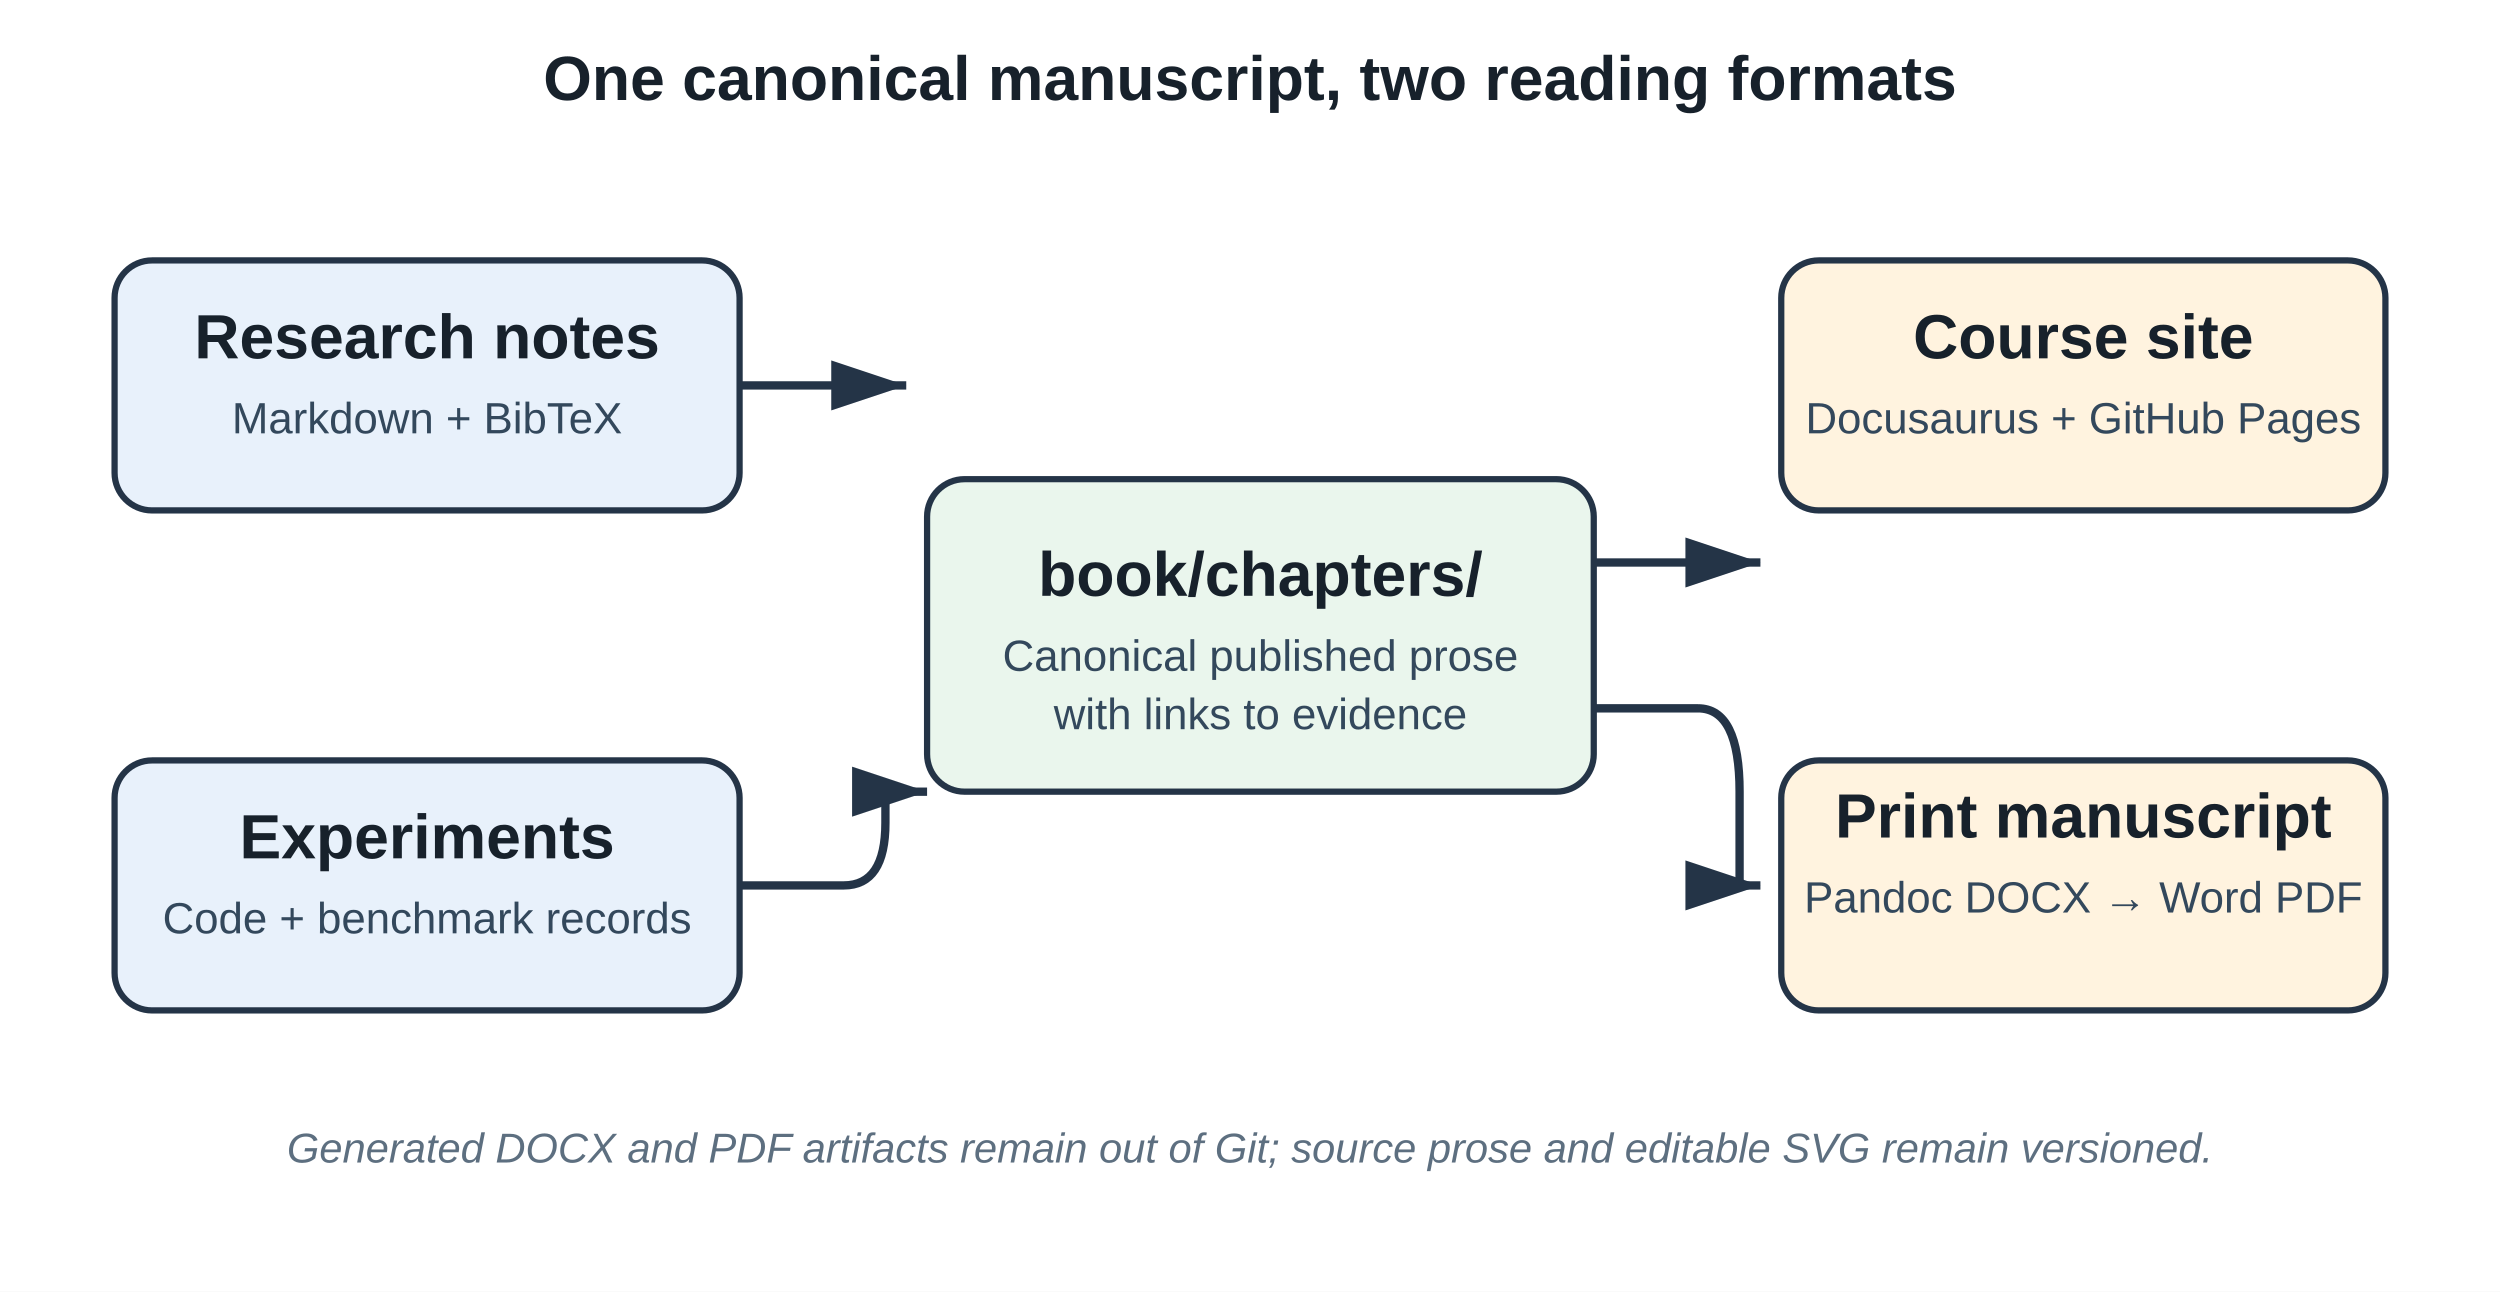
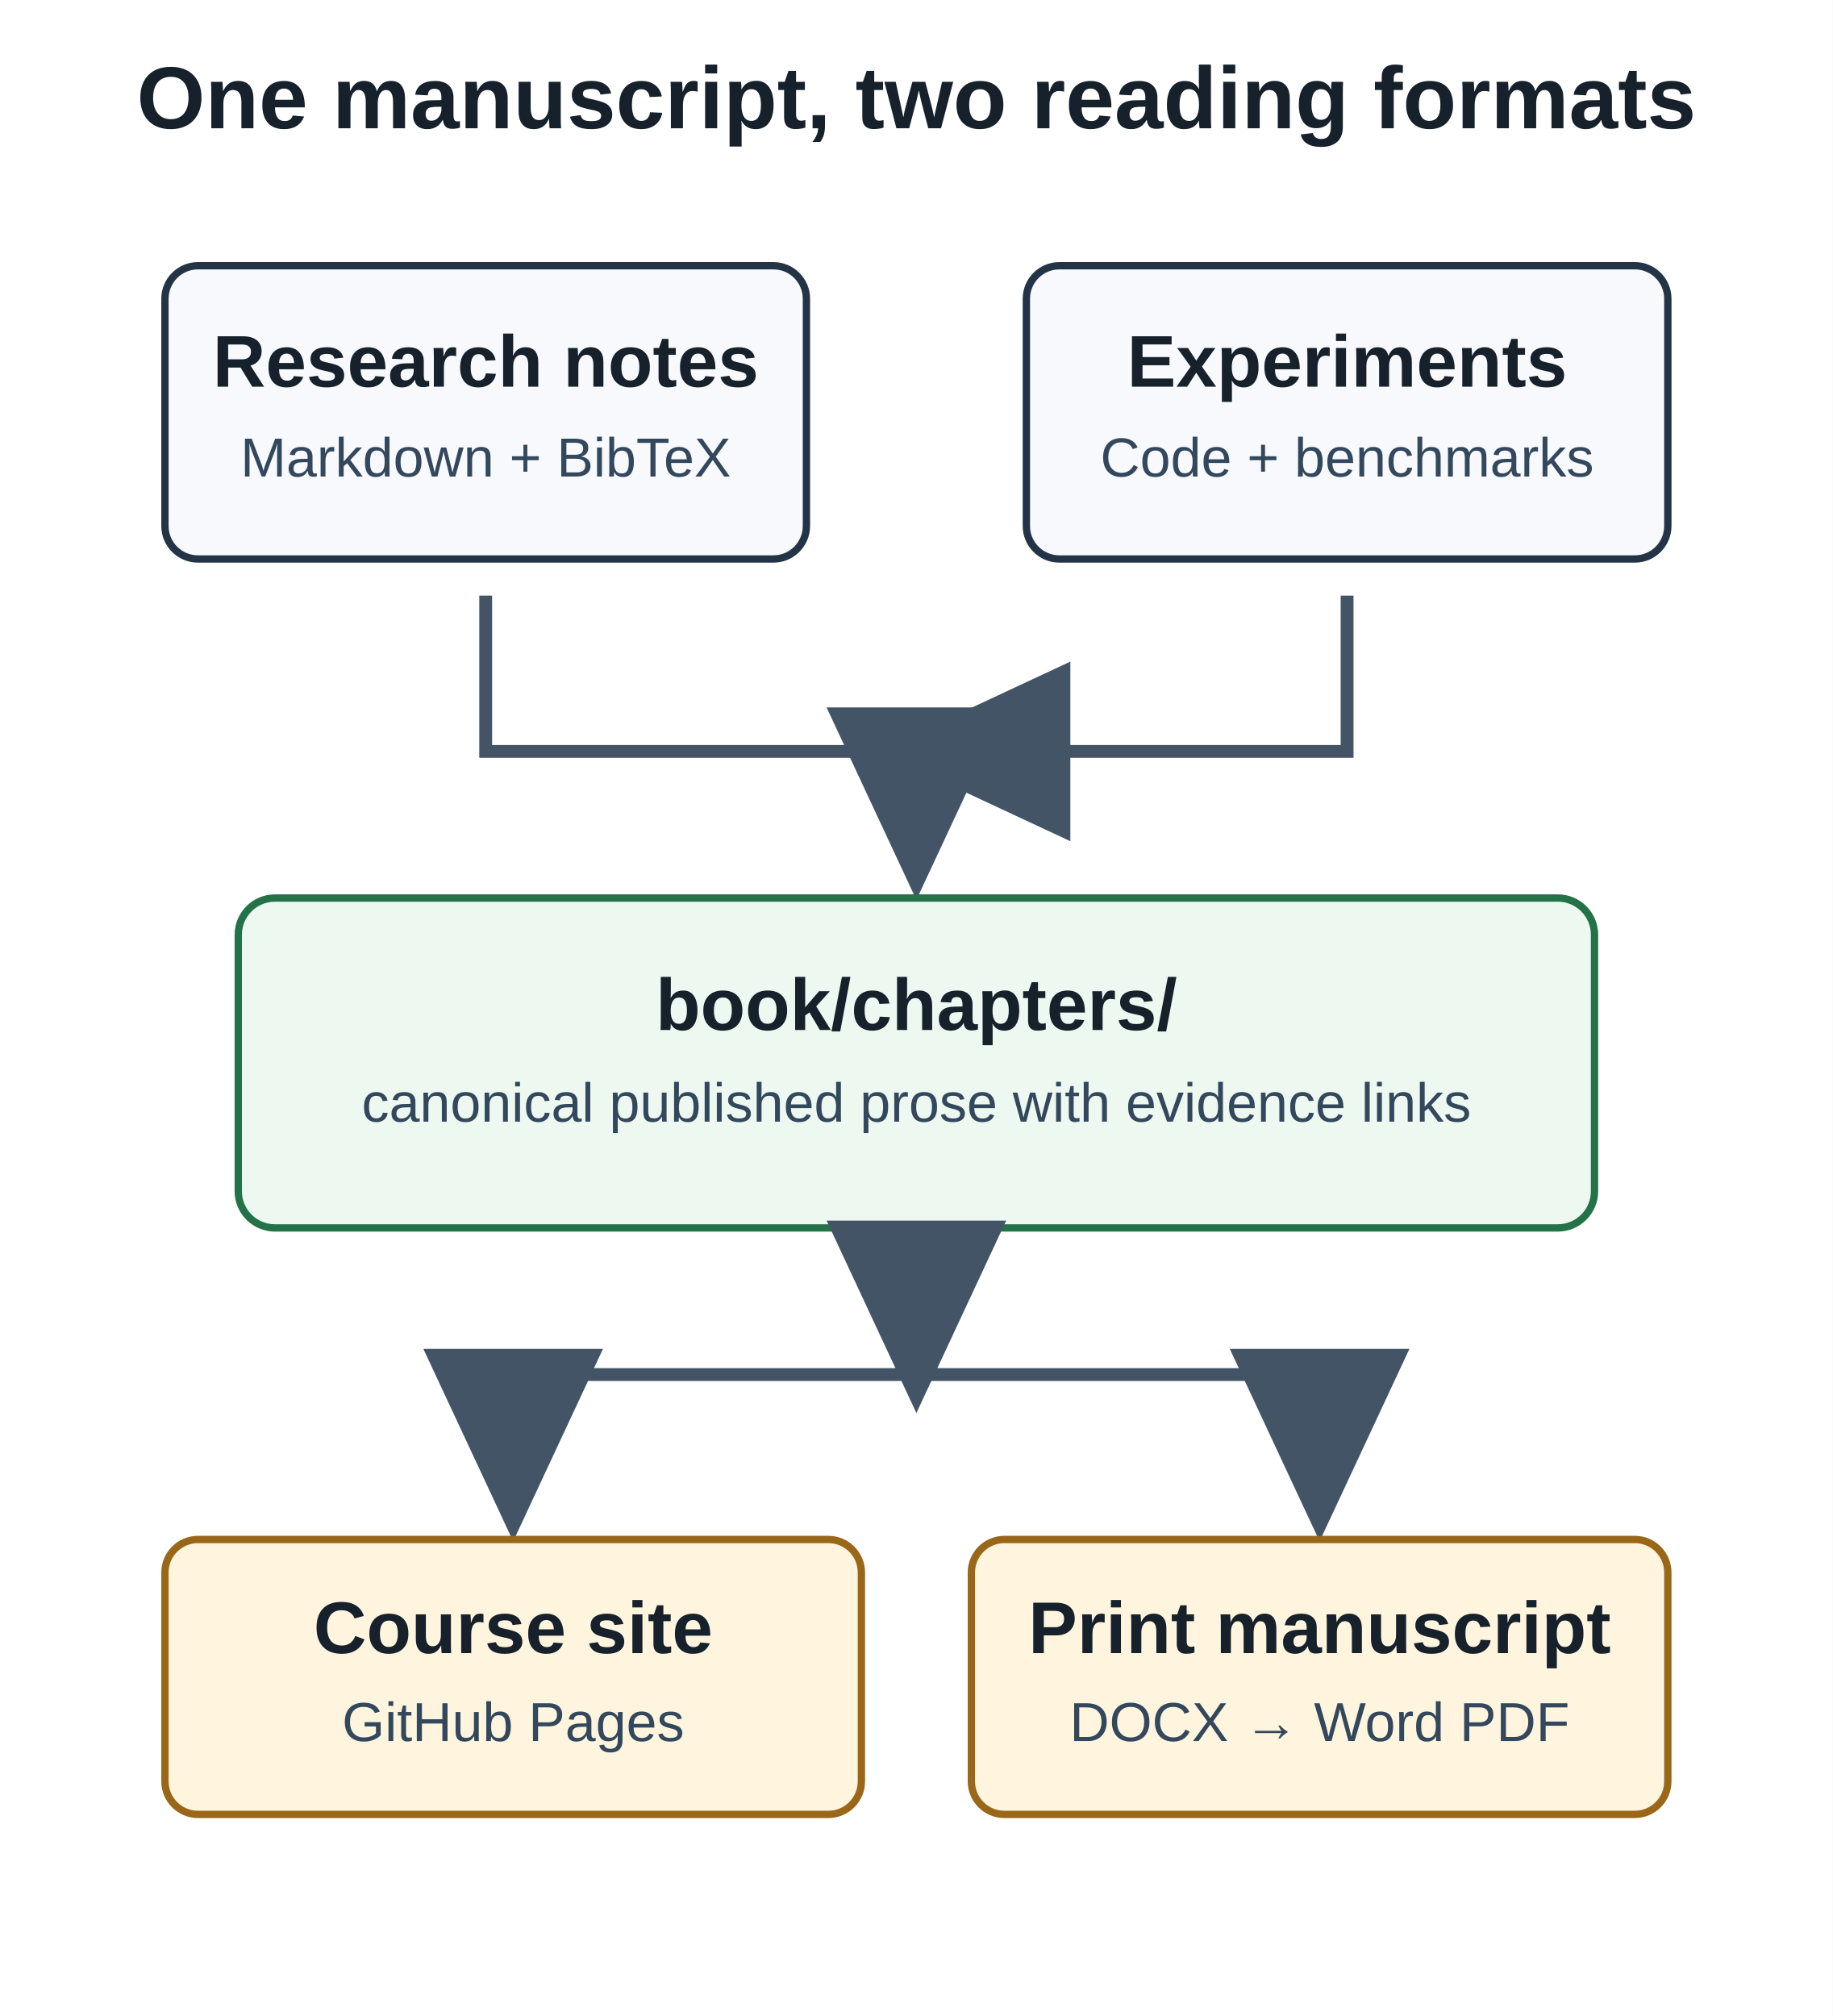
- <svg xmlns="http://www.w3.org/2000/svg" width="1200" height="620" viewBox="0 0 1200 620" role="img" aria-labelledby="title desc">
+ <svg xmlns="http://www.w3.org/2000/svg" width="1000" height="1100" viewBox="0 0 1000 1100" role="img" aria-labelledby="t d">
+   <style>.title{font-family:Arial,sans-serif;font-size:48px;font-weight:700;fill:#17212b;text-anchor:middle}.label{font-family:Arial,sans-serif;font-size:40px;font-weight:700;fill:#17212b;text-anchor:middle}.detail{font-family:Arial,sans-serif;font-size:30px;fill:#33485c;text-anchor:middle}.box{fill:#f7f9fc;stroke:#243447;stroke-width:4}.core{fill:#edf8f1;stroke:#247348;stroke-width:4}.out{fill:#fff5df;stroke:#9a6719;stroke-width:4}.arrow{fill:none;stroke:#425466;stroke-width:7;marker-end:url(#m)}</style>
  <defs>
-     <marker id="arrow" markerWidth="10" markerHeight="10" refX="9" refY="3" orient="auto" markerUnits="strokeWidth">
-       <path d="M0,0 L0,6 L9,3 z" fill="#243447" />
+     <marker id="m" markerWidth="15" markerHeight="15" refX="12" refY="7" orient="auto">
+       <path d="M0 0 L15 7 L0 14 Z" fill="#425466" />
    </marker>
-     <style>
-       .box { stroke:#243447; stroke-width:3; rx:18; }
-       .source { fill:#e8f1fb; }
-       .canonical { fill:#eaf6ed; }
-       .output { fill:#fff3df; }
-       .label { fill:#17212b; font-family:Arial, Helvetica, sans-serif; font-weight:700; font-size:30px; }
-       .detail { fill:#33485c; font-family:Arial, Helvetica, sans-serif; font-size:21px; }
-       .arrow { stroke:#243447; stroke-width:4; fill:none; marker-end:url(#arrow); }
-       .caption { fill:#5d6f80; font-family:Arial, Helvetica, sans-serif; font-size:20px; font-style:italic; }
-     </style>
  </defs>
-   <rect width="1200" height="620" fill="#ffffff" />
-   <text x="600" y="48" text-anchor="middle" class="label" font-size="34px">One canonical manuscript, two reading formats</text>
-   <rect x="55" y="125" width="300" height="120" class="box source" />
-   <text x="205" y="172" text-anchor="middle" class="label">Research notes</text>
-   <text x="205" y="208" text-anchor="middle" class="detail">Markdown + BibTeX</text>
-   <rect x="55" y="365" width="300" height="120" class="box source" />
-   <text x="205" y="412" text-anchor="middle" class="label">Experiments</text>
-   <text x="205" y="448" text-anchor="middle" class="detail">Code + benchmark records</text>
-   <rect x="445" y="230" width="320" height="150" class="box canonical" />
-   <text x="605" y="286" text-anchor="middle" class="label">book/chapters/</text>
-   <text x="605" y="322" text-anchor="middle" class="detail">Canonical published prose</text>
-   <text x="605" y="350" text-anchor="middle" class="detail">with links to evidence</text>
-   <rect x="855" y="125" width="290" height="120" class="box output" />
-   <text x="1000" y="172" text-anchor="middle" class="label">Course site</text>
-   <text x="1000" y="208" text-anchor="middle" class="detail">Docusaurus + GitHub Pages</text>
-   <rect x="855" y="365" width="290" height="120" class="box output" />
-   <text x="1000" y="402" text-anchor="middle" class="label">Print manuscript</text>
-   <text x="1000" y="438" text-anchor="middle" class="detail">Pandoc DOCX → Word PDF</text>
-   <path d="M355 185 H435" class="arrow" />
-   <path d="M355 425 H405 Q425 425 425 395 V380 H445" class="arrow" />
-   <path d="M765 270 H845" class="arrow" />
-   <path d="M765 340 H815 Q835 340 835 380 V425 H845" class="arrow" />
-   <text x="600" y="558" text-anchor="middle" class="caption">Generated DOCX and PDF artifacts remain out of Git; source prose and editable SVG remain versioned.</text>
+   <rect width="1000" height="1100" fill="white" />
+   <text class="title" x="500" y="70">One manuscript, two reading formats</text>
+   <g transform="translate(90 145)">
+     <rect class="box" width="350" height="160" rx="18" />
+     <text class="label" x="175" y="66">Research notes</text>
+     <text class="detail" x="175" y="115">Markdown + BibTeX</text>
+   </g>
+   <g transform="translate(560 145)">
+     <rect class="box" width="350" height="160" rx="18" />
+     <text class="label" x="175" y="66">Experiments</text>
+     <text class="detail" x="175" y="115">Code + benchmarks</text>
+   </g>
+   <path class="arrow" d="M265 325V410H500V470" />
+   <path class="arrow" d="M735 325V410H500" />
+   <g transform="translate(130 490)">
+     <rect class="core" width="740" height="180" rx="20" />
+     <text class="label" x="370" y="72">book/chapters/</text>
+     <text class="detail" x="370" y="122">canonical published prose with evidence links</text>
+   </g>
+   <path class="arrow" d="M500 690V750" />
+   <path class="arrow" d="M500 750H280V820" />
+   <path class="arrow" d="M500 750H720V820" />
+   <g transform="translate(90 840)">
+     <rect class="out" width="380" height="150" rx="18" />
+     <text class="label" x="190" y="62">Course site</text>
+     <text class="detail" x="190" y="110">GitHub Pages</text>
+   </g>
+   <g transform="translate(530 840)">
+     <rect class="out" width="380" height="150" rx="18" />
+     <text class="label" x="190" y="62">Print manuscript</text>
+     <text class="detail" x="190" y="110">DOCX → Word PDF</text>
+   </g>
</svg>
